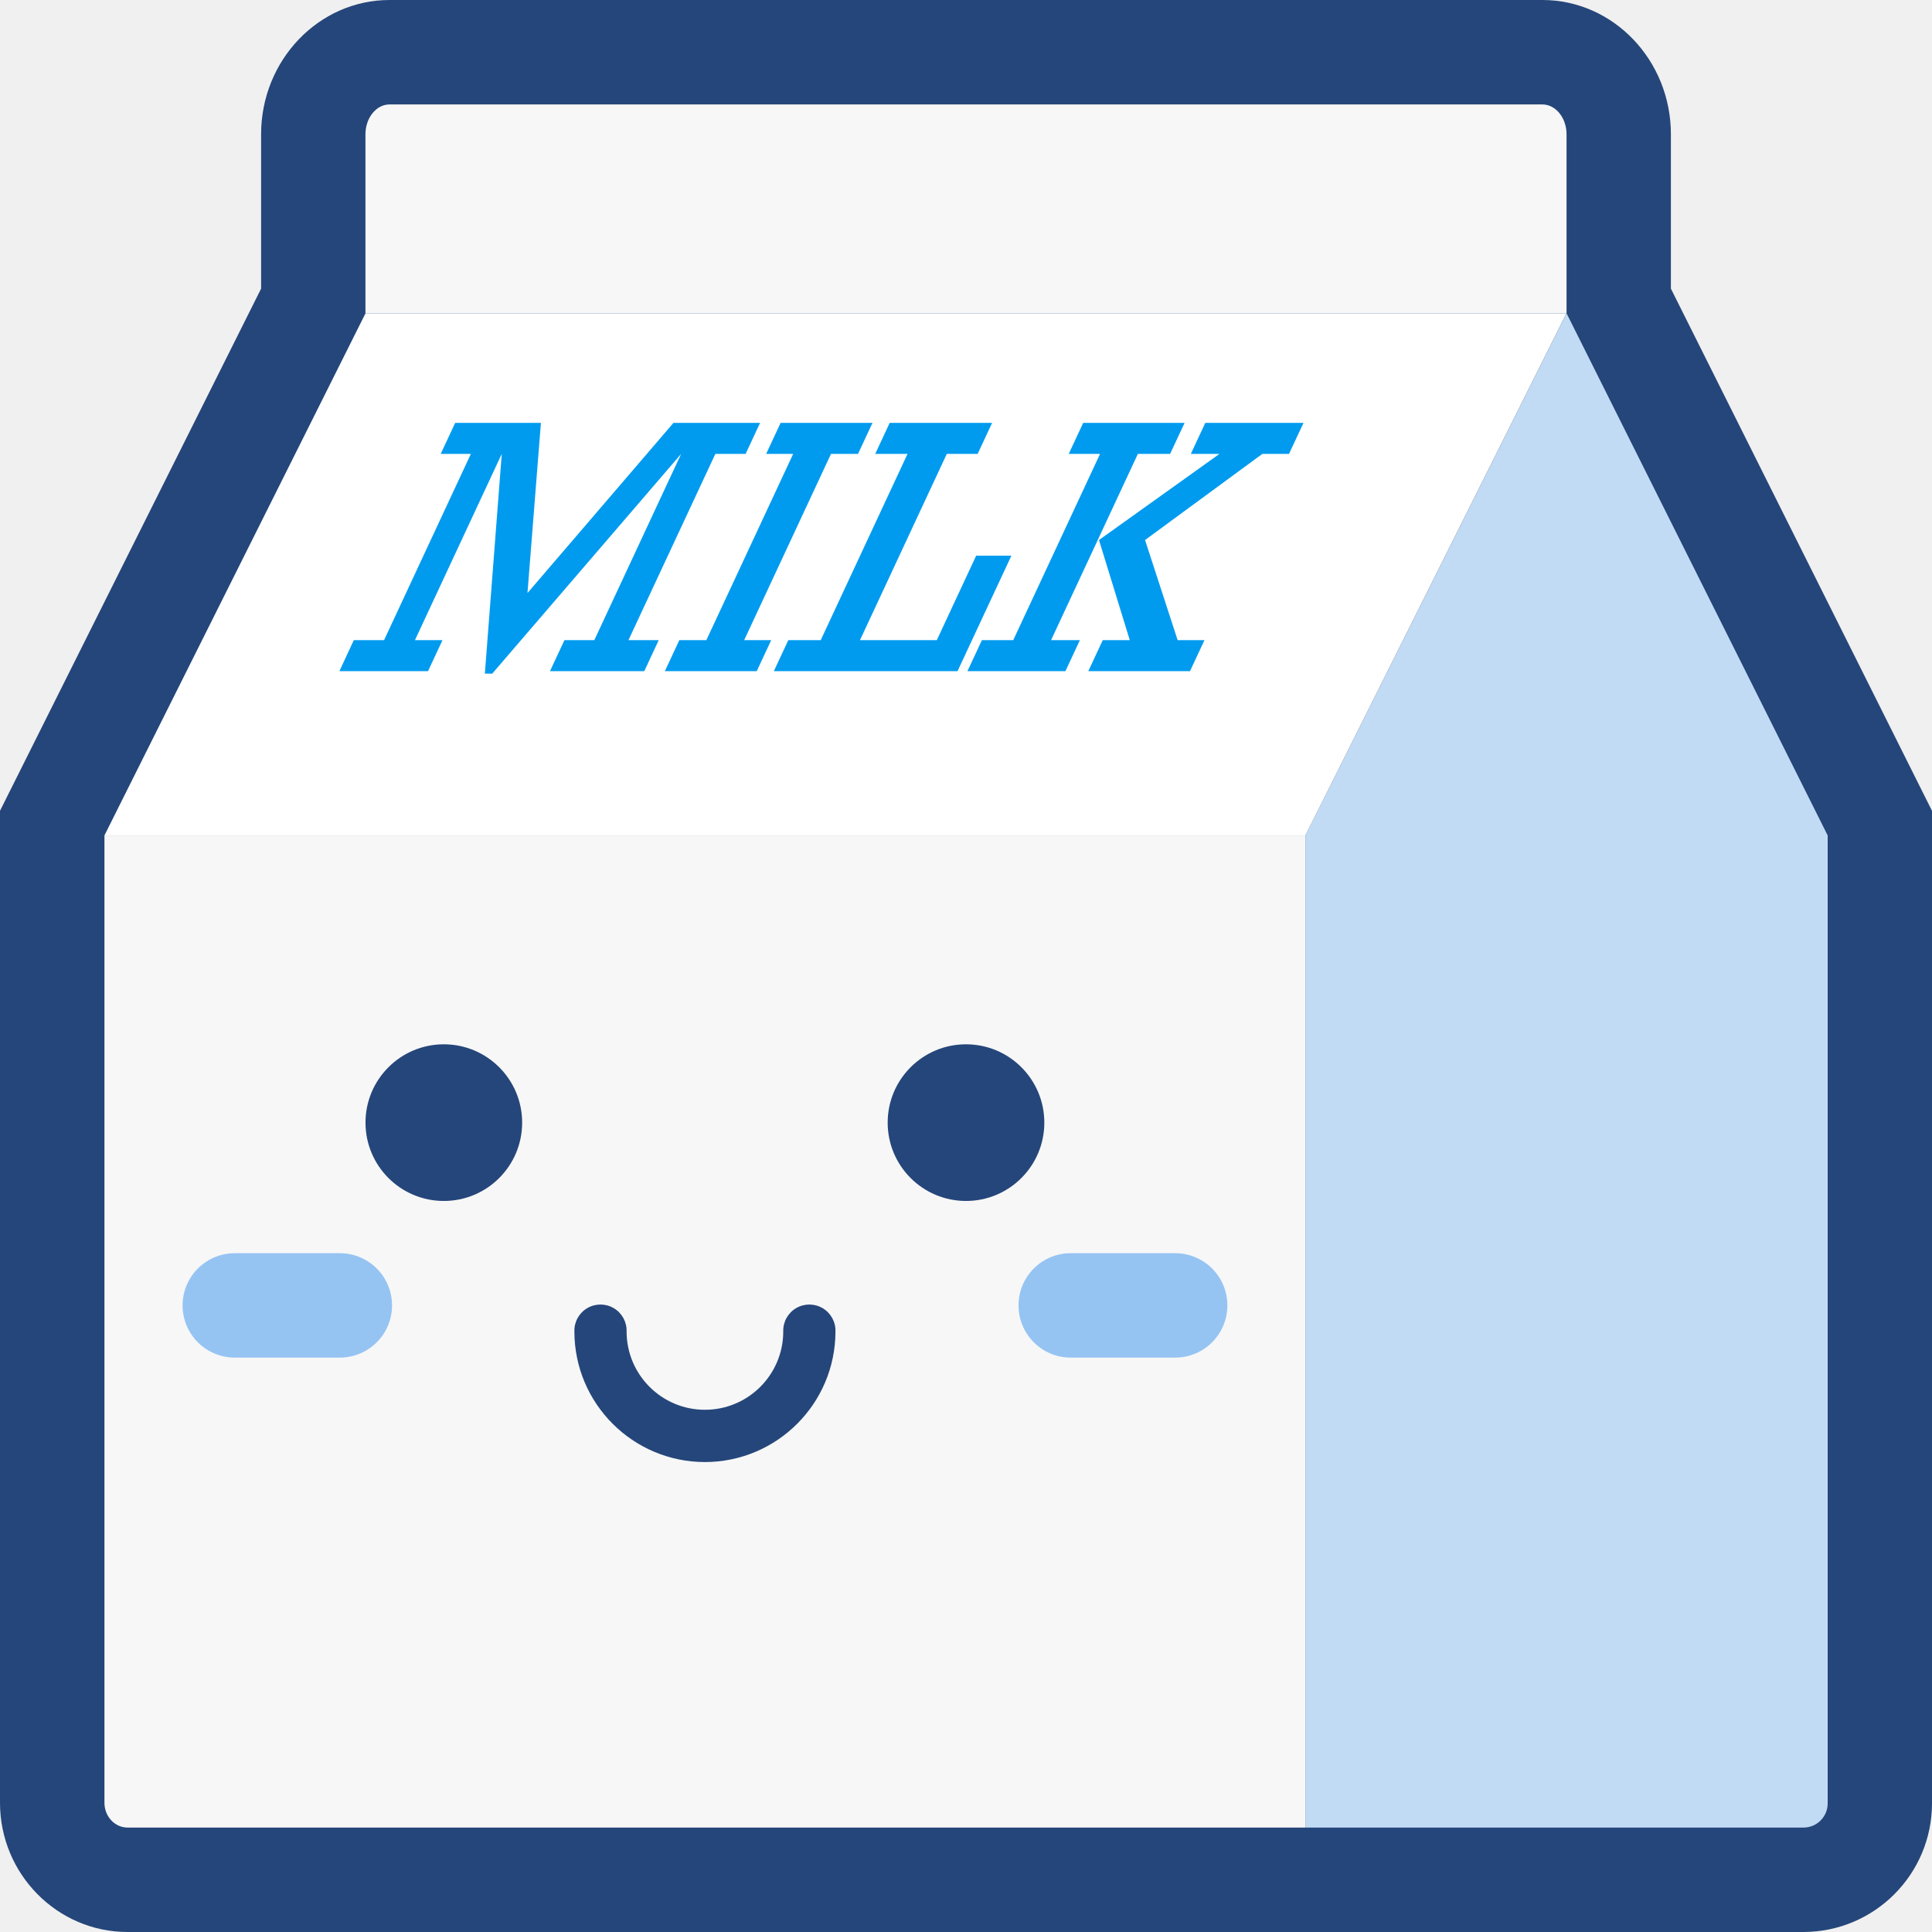
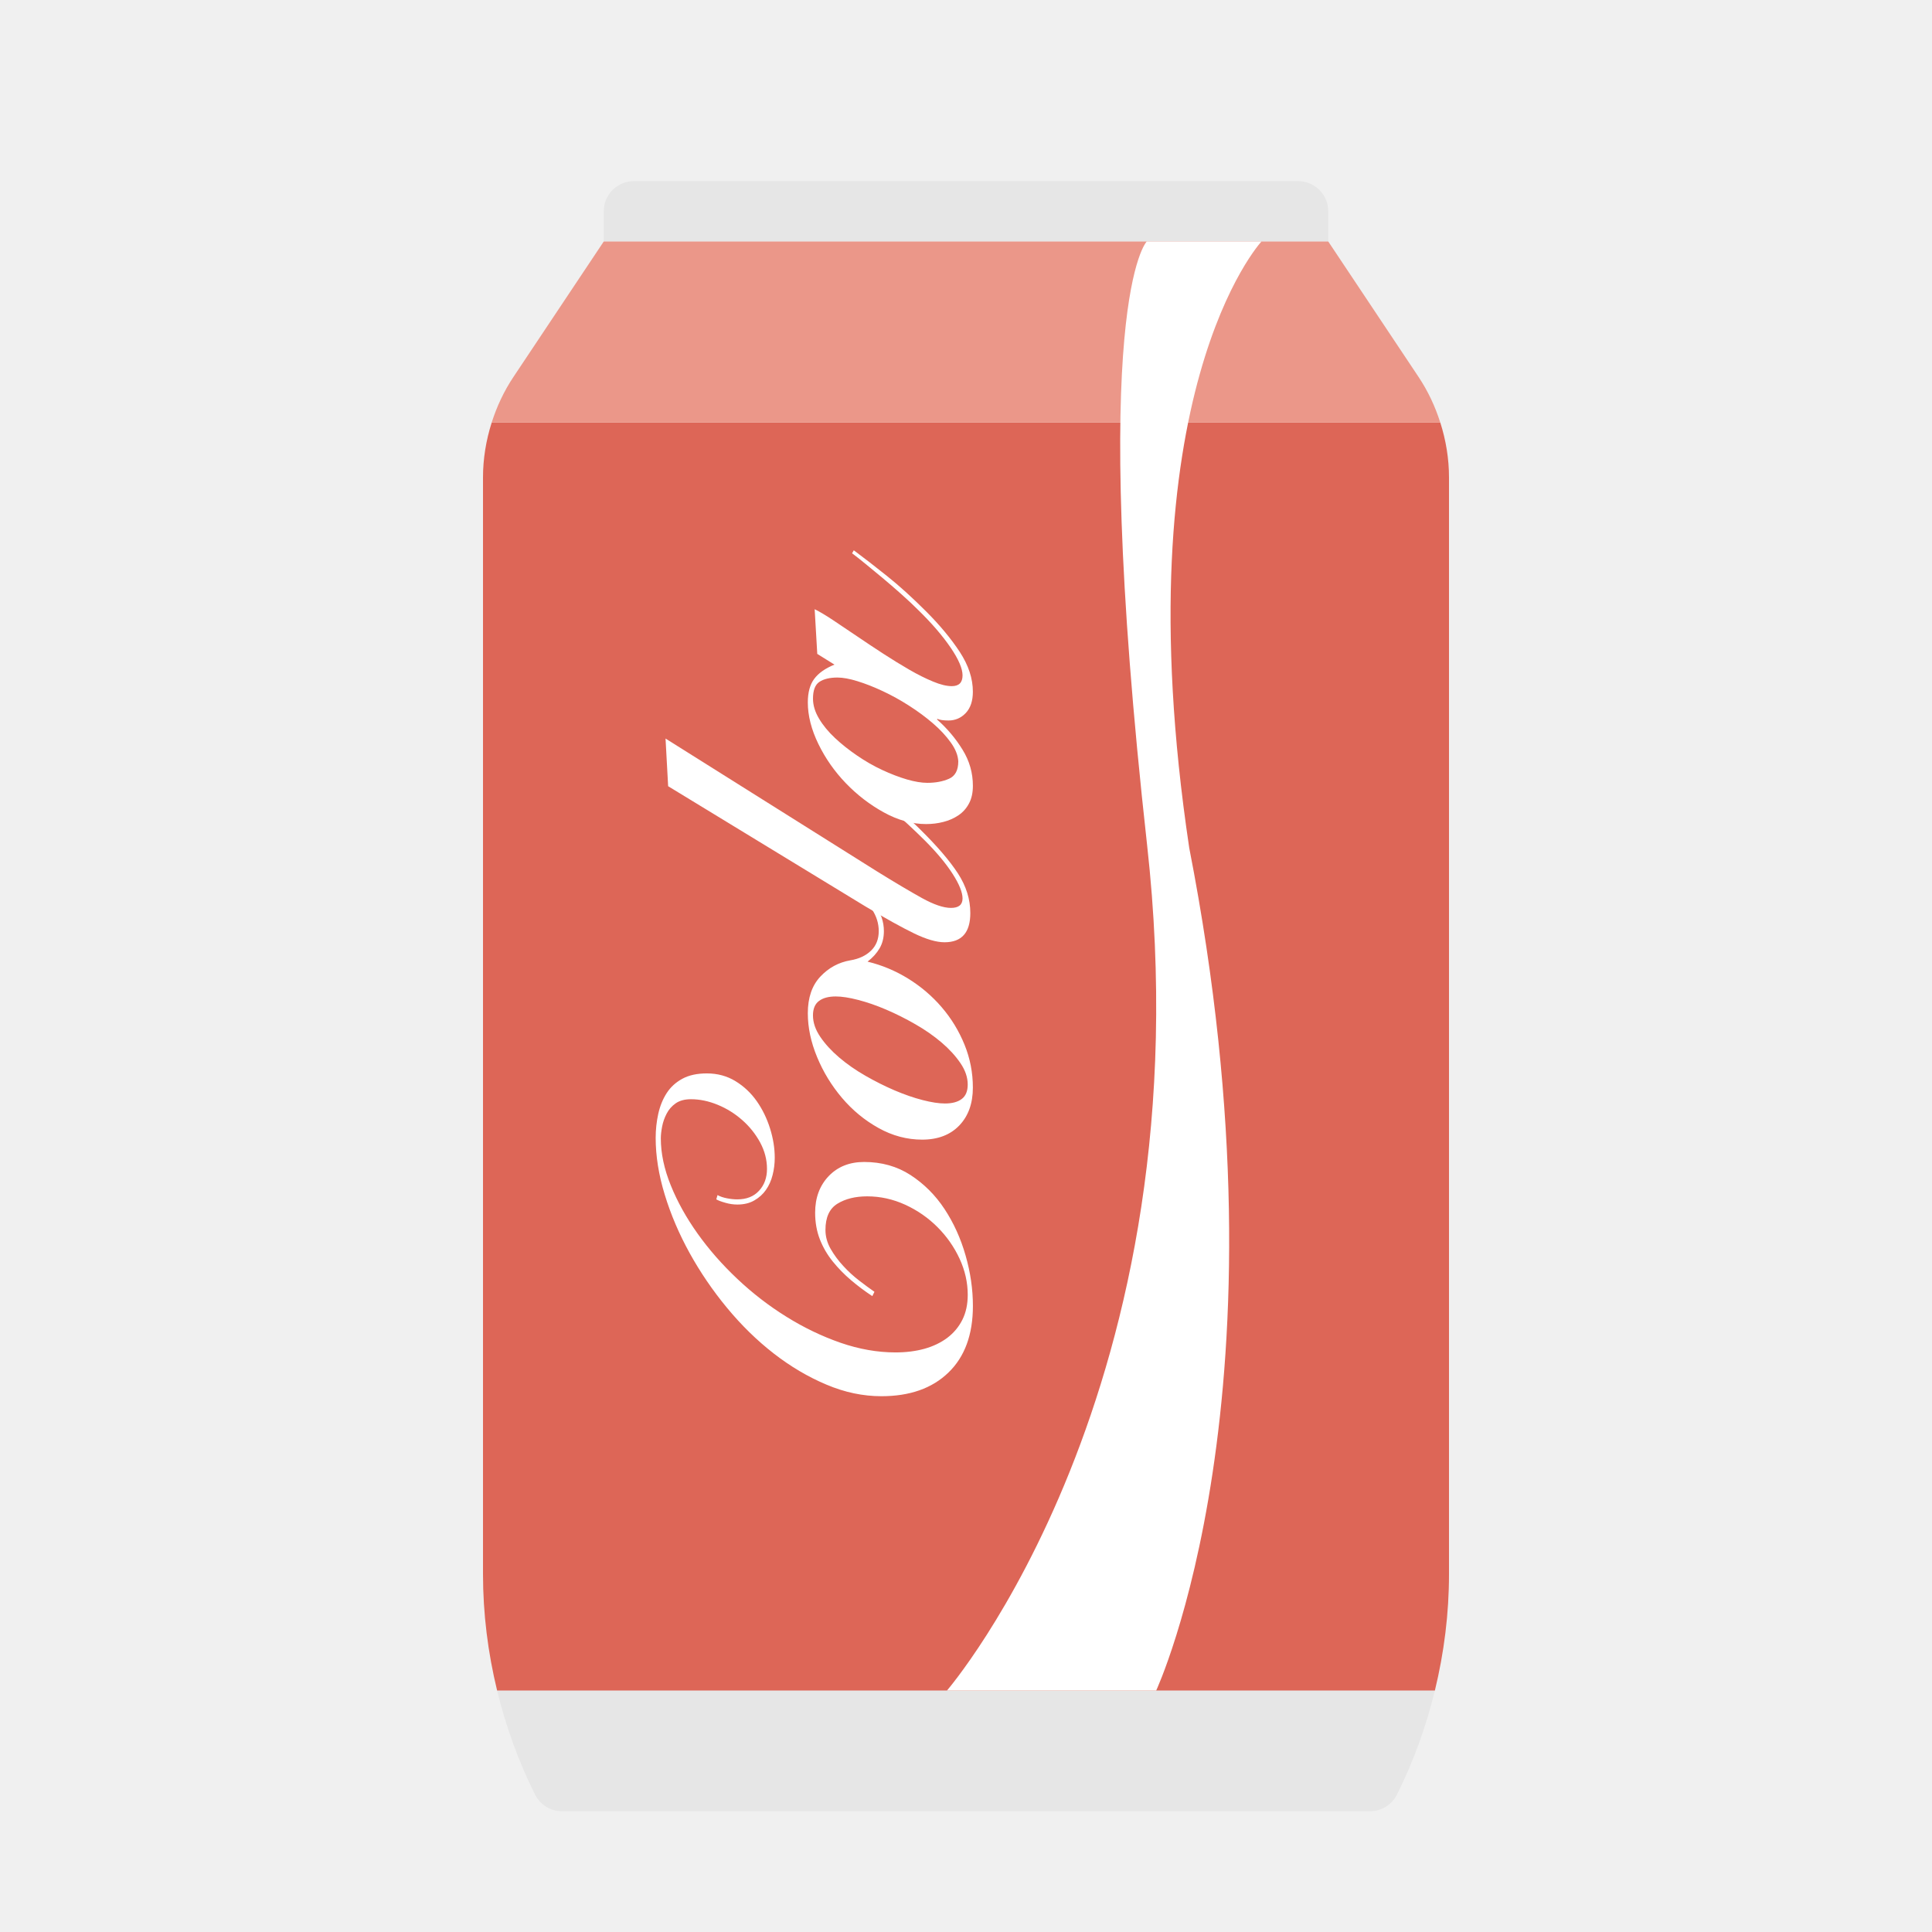
- <svg xmlns="http://www.w3.org/2000/svg" t="1582131433977" class="icon" viewBox="0 0 1024 1024" version="1.1" p-id="9681" width="200" height="200">
+ <svg xmlns="http://www.w3.org/2000/svg" t="1582167711585" class="icon" viewBox="0 0 1024 1024" version="1.1" p-id="4075" width="200" height="200">
  <defs>
    <style type="text/css" />
  </defs>
-   <path d="M67.596 1024C30.325 1024 0 993.268 0 955.491V429.747L138.388 152.983V71.162c0-39.233 30.535-71.162 68.077-71.162h611.069c37.543 0 68.077 31.929 68.077 71.162V152.983L1024 429.747v526.102A68.238 68.238 0 0 1 955.848 1024z" fill="#25467A" p-id="9682" />
-   <path d="M830.304 166.061L691.891 442.812v525.83h264.019a12.794 12.794 0 0 0 12.794-12.794V442.812z" fill="#C2DBF4" p-id="9683" />
-   <path d="M830.304 71.174v94.887H193.696V71.174c0-8.698 5.725-15.816 12.732-15.816h611.069c7.045 0 12.806 7.119 12.806 15.816zM55.358 442.812v512.691c0 7.254 5.478 13.139 12.239 13.139h624.27V442.812z" fill="#F7F7F7" p-id="9684" />
-   <path d="M373.624 774.921A69.274 69.274 0 0 1 304.436 705.696a13.843 13.843 0 1 1 27.673 0 41.515 41.515 0 0 0 83.03 0 13.843 13.843 0 1 1 27.673 0 69.274 69.274 0 0 1-69.188 69.225z" fill="#25467A" p-id="9685" />
-   <path d="M235.236 595.018m-41.515 0a41.515 41.515 0 1 0 83.03 0 41.515 41.515 0 1 0-83.03 0Z" fill="#25467A" p-id="9686" />
-   <path d="M512 595.018m-41.515 0a41.515 41.515 0 1 0 83.03 0 41.515 41.515 0 1 0-83.03 0Z" fill="#25467A" p-id="9687" />
-   <path d="M179.891 664.218H124.607a27.673 27.673 0 1 0 0 55.345h55.345a27.673 27.673 0 1 0 0-55.345zM622.703 664.218h-55.358a27.673 27.673 0 0 0 0 55.345h55.358a27.673 27.673 0 1 0 0-55.345z" fill="#95C4F3" p-id="9688" />
-   <path d="M830.267 166.048L691.879 442.812H55.345l138.388-276.764h636.533z" fill="#FFFFFF" p-id="9689" />
-   <path d="M203.566 339.277l46.006-98.699h-15.989l7.674-16.458h45.438l-7.119 90.198 77.38-90.198h45.907L395.19 240.578h-16.039L333.108 339.277h16.039l-7.674 16.458h-49.979l7.674-16.458h15.841l46.006-98.699-100.118 116.465h-3.911l8.957-116.465-46.006 98.699h14.595l-7.674 16.458h-46.968L187.528 339.277zM374.389 339.277l46.006-98.699h-14.324l7.674-16.458h48.696L454.767 240.578H440.443l-46.006 98.699h14.324l-7.674 16.458h-48.696l7.674-16.458zM435.003 339.277l46.006-98.699H463.884l7.674-16.458h54.284L518.169 240.578h-16.347l-46.006 98.699h40.713l20.862-44.748h18.666l-28.549 61.206h-97.354l7.674-16.458zM537.045 339.277l46.006-98.699h-16.606l7.674-16.458h53.741L620.186 240.578h-17.087l-46.006 98.699h15.274l-7.674 16.458h-51.928l7.674-16.458z m45.438-53.051l63.858-45.648h-15.175l7.674-16.458H690.892L683.193 240.578h-14.126l-62.168 45.648 17.272 53.051h14.225l-7.674 16.458h-53.902l7.674-16.458h14.311z" fill="#009BEF" p-id="9690" />
+   <path d="M704 128H320v-16c0-8.84 7.16-16 16-16h352c8.84 0 16 7.16 16 16v16zM283.58 951.15c2.71 5.42 8.25 8.85 14.31 8.85h428.22c6.06 0 11.6-3.42 14.31-8.85 8.81-17.62 15.48-36.14 20.1-55.15H263.48c4.62 19.01 11.29 37.54 20.1 55.15z" fill="#E6E6E6" p-id="4076" />
+   <path d="M768 253.07c0-9.93-1.62-19.71-4.6-29.07H260.6c-2.98 9.36-4.6 19.14-4.6 29.07v581.27c0 20.85 2.59 41.54 7.48 61.67h497.04c4.89-20.13 7.48-40.81 7.48-61.67V253.07z" fill="#DD6657" p-id="4077" />
+   <path d="M751.88 199.81L704 128H320l-47.88 71.81c-5.01 7.51-8.82 15.68-11.53 24.19h502.8c-2.69-8.51-6.51-16.68-11.51-24.19z" fill="#EB9789" p-id="4078" />
+   <path d="M607.79 128S576 160 608 448 501.92 896 501.92 896h110.89s73.81-158.33 17.5-446.65C594.2 208.15 668.6 128 668.6 128h-60.81zM380.31 633.41c1.38 0.78 3.05 1.34 5.02 1.72s3.8 0.56 5.47 0.56c4.86 0 8.69-1.5 11.5-4.56 2.81-3.03 4.22-6.91 4.22-11.59 0-4.88-1.22-9.53-3.64-14.03a43.073 43.073 0 0 0-9.47-11.84 45.815 45.815 0 0 0-12.98-8.09c-4.78-1.97-9.53-2.97-14.23-2.97-3.34 0-6.03 0.75-8.09 2.19-2.05 1.44-3.64 3.25-4.78 5.47a24.907 24.907 0 0 0-2.39 6.81c-0.45 2.38-0.69 4.47-0.69 6.28 0 7.91 1.75 16.19 5.25 24.84 3.48 8.66 8.23 17.19 14.23 25.62s13.03 16.44 21.08 24.03 16.7 14.28 25.97 20.03c9.27 5.78 18.84 10.38 28.7 13.81 9.88 3.41 19.59 5.12 29.17 5.12 5.61 0 10.75-0.66 15.38-1.94 4.64-1.31 8.66-3.25 12.08-5.81 3.41-2.59 6.08-5.78 7.97-9.56 1.91-3.81 2.84-8.22 2.84-13.22 0-6.53-1.44-12.91-4.33-19.16-2.88-6.22-6.8-11.81-11.73-16.75-4.92-4.91-10.62-8.88-17.08-11.84-6.45-2.94-13.17-4.44-20.17-4.44-6.22 0-11.47 1.28-15.72 3.88s-6.38 7.22-6.38 13.91c0 3.5 0.91 6.81 2.73 10.03 1.83 3.19 4.06 6.22 6.72 9.09 2.66 2.91 5.47 5.47 8.44 7.75 2.95 2.28 5.66 4.25 8.08 5.94l-1.14 2.28c-3.94-2.59-7.7-5.41-11.27-8.44a73.69 73.69 0 0 1-9.69-9.91c-2.89-3.59-5.17-7.5-6.84-11.75-1.66-4.25-2.5-8.97-2.5-14.12 0-7.91 2.39-14.34 7.17-19.38 4.8-5 11.05-7.5 18.8-7.5 9.27 0 17.47 2.31 24.61 6.94 7.14 4.66 13.14 10.62 18 18s8.58 15.56 11.16 24.62c2.59 9.03 3.88 17.94 3.88 26.75 0 15.19-4.33 26.97-12.98 35.31-8.66 8.38-20.5 12.53-35.53 12.53-9.72 0-19.45-2.03-29.17-6.16-9.72-4.09-19.02-9.59-27.91-16.5s-17.12-14.97-24.72-24.16-14.2-18.88-19.83-29.06c-5.61-10.16-10.02-20.5-13.2-30.97-3.2-10.47-4.8-20.5-4.8-30.06 0-4.41 0.47-8.66 1.38-12.78 0.91-4.09 2.39-7.75 4.44-10.94s4.83-5.73 8.31-7.62c3.5-1.91 7.83-2.84 13-2.84 5.61 0 10.67 1.36 15.14 4.09 4.48 2.73 8.25 6.28 11.28 10.59 3.05 4.34 5.39 9.16 7.06 14.47s2.5 10.5 2.5 15.5c0 3.19-0.38 6.25-1.14 9.22-0.75 2.97-1.92 5.59-3.53 7.88-1.59 2.28-3.64 4.12-6.14 5.56-2.52 1.47-5.5 2.19-9 2.19-2.12 0-4.25-0.31-6.38-0.94-2.12-0.59-3.73-1.19-4.8-1.81l0.67-2.27zM452.98 468.91c3.95 3.05 7.53 6.64 10.72 10.83 3.19 4.17 4.78 8.77 4.78 13.78 0 3.5-0.77 6.53-2.28 9.11s-3.64 4.94-6.38 7.06c7.59 1.83 14.77 4.83 21.53 9 6.75 4.17 12.69 9.23 17.77 15.16 5.09 5.92 9.11 12.53 12.08 19.81 2.97 7.3 4.44 14.89 4.44 22.78 0 8.38-2.39 15.06-7.17 20.06s-11.36 7.53-19.7 7.53c-8.05 0-15.77-2.06-23.12-6.16-7.38-4.09-13.83-9.44-19.38-15.97-5.53-6.53-9.94-13.73-13.2-21.64-3.27-7.89-4.91-15.64-4.91-23.23 0-8.2 2.2-14.66 6.61-19.38 4.41-4.7 9.72-7.59 15.95-8.66 4.55-0.75 8.2-2.47 10.94-5.12s4.09-6.11 4.09-10.36c0-4.11-1.22-7.98-3.64-11.62-2.44-3.64-6.08-7.52-10.94-11.61l1.81-1.37z m59.93 105.93c0-3.8-1.28-7.59-3.88-11.39-2.58-3.8-5.92-7.44-10.02-10.94-4.11-3.48-8.73-6.72-13.91-9.67-5.16-2.97-10.33-5.55-15.48-7.75s-10.09-3.91-14.81-5.12c-4.7-1.22-8.66-1.83-11.84-1.83-3.8 0-6.77 0.8-8.89 2.39s-3.19 4.14-3.19 7.64c0 3.8 1.3 7.59 3.88 11.39s5.92 7.44 10.03 10.94c4.09 3.48 8.73 6.72 13.89 9.67 5.17 2.97 10.33 5.55 15.5 7.77 5.16 2.19 10.09 3.91 14.8 5.12 4.72 1.22 8.66 1.81 11.86 1.81 3.8 0 6.75-0.78 8.88-2.38s3.18-4.15 3.18-7.65z" fill="#FFFFFF" p-id="4079" />
+   <path d="M352.75 391.45l112.09 70.41c9.56 5.92 17.5 10.62 23.8 14.12 6.31 3.48 11.44 5.23 15.39 5.23 4.09 0 6.14-1.67 6.14-5.02 0-3.19-1.73-7.52-5.23-12.98s-8.36-11.31-14.58-17.55a336.165 336.165 0 0 0-18.45-17.08c-6.53-5.62-13.3-11.09-20.28-16.41l0.69-2.05c2.42 1.81 5.16 3.91 8.2 6.27 3.03 2.34 6.11 4.81 9.22 7.41 3.12 2.58 6.23 5.2 9.34 7.86s5.97 5.27 8.55 7.86c8.95 8.8 15.64 16.59 20.05 23.34 4.41 6.77 6.61 13.78 6.61 21.08 0 10.33-4.56 15.48-13.67 15.48-4.25 0-9.61-1.55-16.06-4.66-6.45-3.12-15.16-7.94-26.09-14.47l-104.34-63.58-1.38-25.26z" fill="#FFFFFF" p-id="4080" />
+   <path d="M433.17 346.58l-1.38-23.69c2.73 1.36 6.05 3.33 9.92 5.92 3.88 2.58 8.05 5.39 12.53 8.42 4.48 3.05 9.11 6.12 13.89 9.23s9.42 5.95 13.91 8.55c4.47 2.58 8.66 4.66 12.53 6.25 3.86 1.61 7.17 2.41 9.91 2.41 3.8 0 5.69-1.91 5.69-5.7 0-3.64-2.12-8.58-6.38-14.81-4.25-6.22-9.88-12.75-16.86-19.59-2.88-2.88-6-5.81-9.34-8.77-3.33-2.97-6.64-5.81-9.91-8.55s-6.3-5.23-9.11-7.52-5.12-4.11-6.95-5.47l0.91-1.59c5.33 3.95 11.2 8.5 17.66 13.67 6.47 5.16 13.33 11.39 20.62 18.67 7.3 7.3 13.25 14.47 17.89 21.53 4.62 7.06 6.94 14.09 6.94 21.08 0 4.86-1.25 8.62-3.75 11.28-2.52 2.66-5.59 3.98-9.23 3.98-1.22 0-2.34-0.08-3.42-0.22-1.05-0.16-1.89-0.39-2.5-0.69v0.45c5.31 4.7 9.8 10.03 13.44 15.95 3.66 5.92 5.47 12.3 5.47 19.12 0 3.66-0.67 6.77-2.05 9.34-1.36 2.59-3.22 4.67-5.58 6.27s-5.02 2.78-7.98 3.53c-2.95 0.77-6.03 1.14-9.22 1.14-7.44 0-14.89-2.05-22.33-6.16-7.44-4.09-14.16-9.25-20.16-15.48s-10.86-13.17-14.59-20.84c-3.72-7.67-5.58-15-5.58-21.98 0-5.31 1.14-9.5 3.42-12.53 2.28-3.05 5.84-5.55 10.7-7.52l-9.11-5.68z m58.33 68.34c4.41 0 8.23-0.72 11.5-2.16s4.91-4.52 4.91-9.23c-0.16-3.19-1.48-6.53-4-10.02-2.5-3.5-5.66-6.88-9.45-10.14s-8-6.38-12.64-9.34c-4.62-2.97-9.3-5.55-14.02-7.75-4.7-2.2-9.14-3.94-13.33-5.23-4.17-1.3-7.7-1.94-10.59-1.94-4.09 0-7.28 0.77-9.56 2.28s-3.42 4.48-3.42 8.88c0 3.5 1.06 7.03 3.19 10.59 2.12 3.58 4.94 7 8.44 10.27 3.48 3.27 7.41 6.38 11.73 9.33 4.33 2.97 8.77 5.52 13.33 7.64 4.55 2.12 8.92 3.8 13.09 5.02 4.18 1.21 7.77 1.8 10.82 1.8z" fill="#FFFFFF" p-id="4081" />
</svg>
